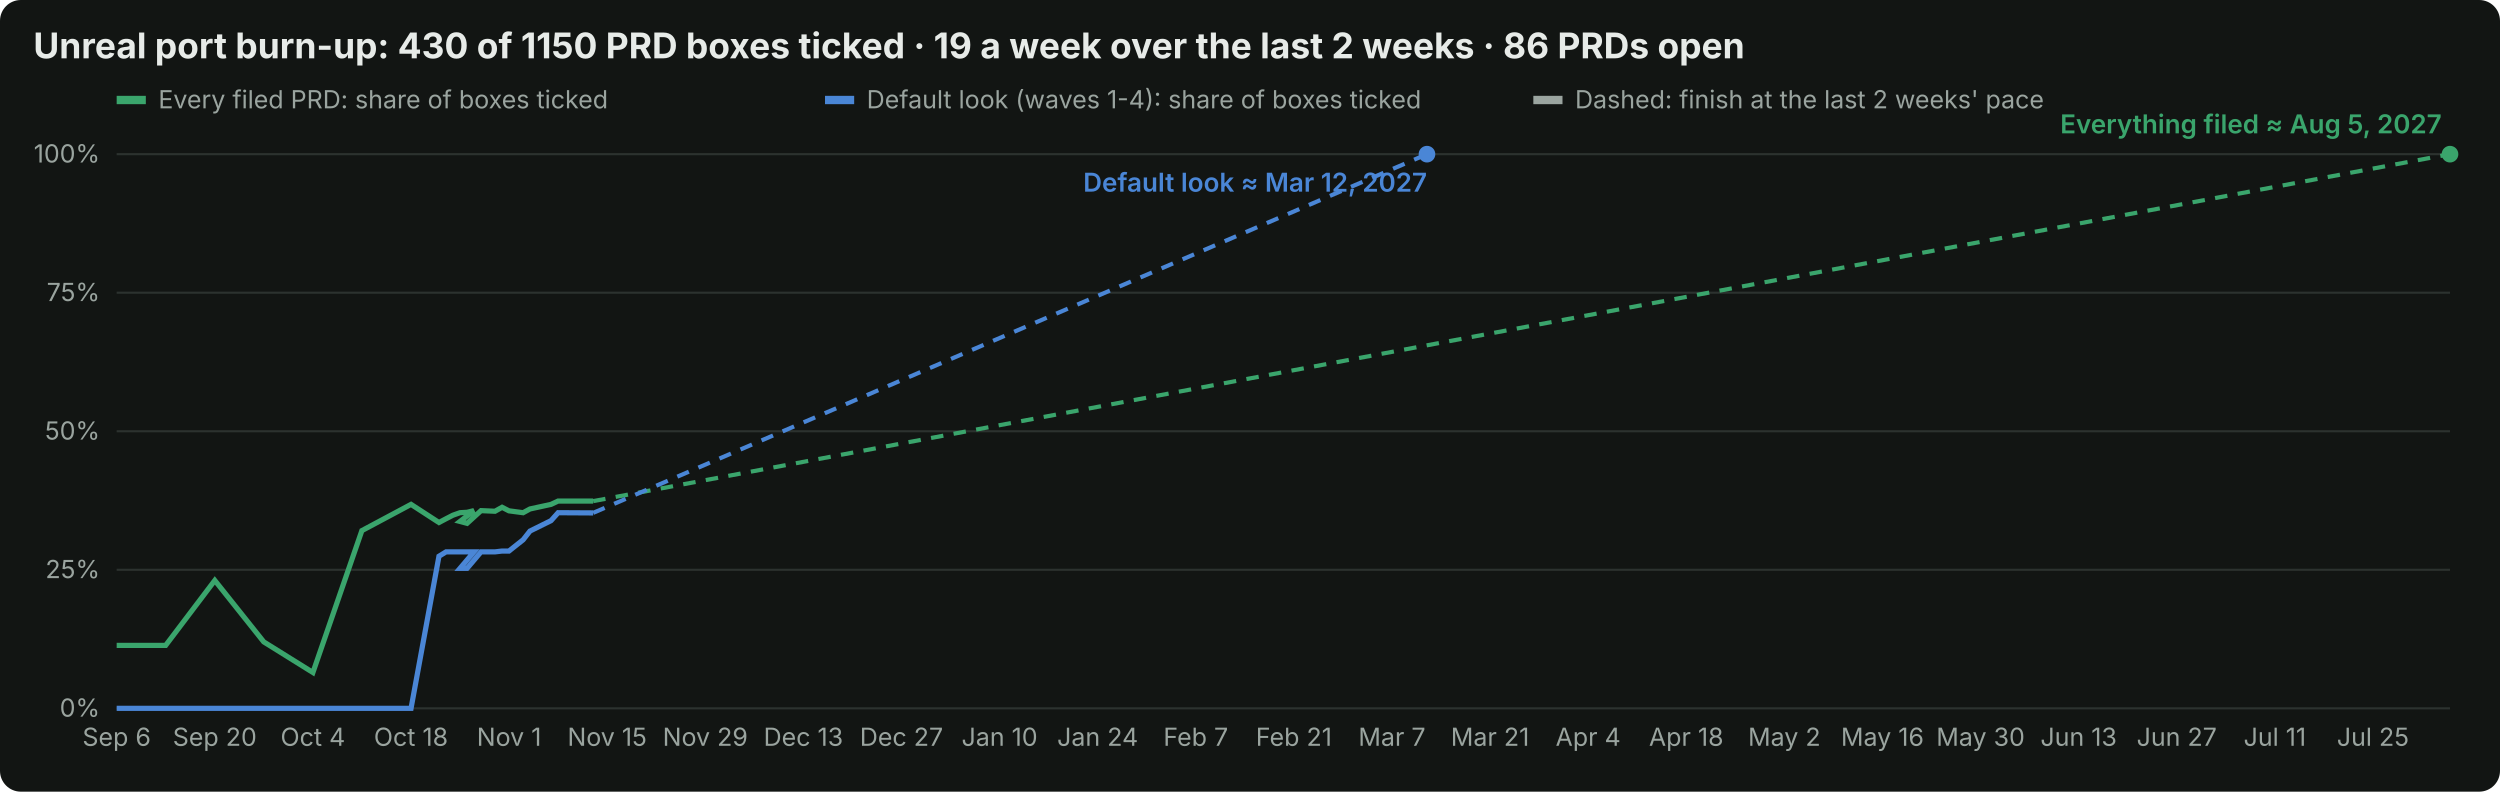
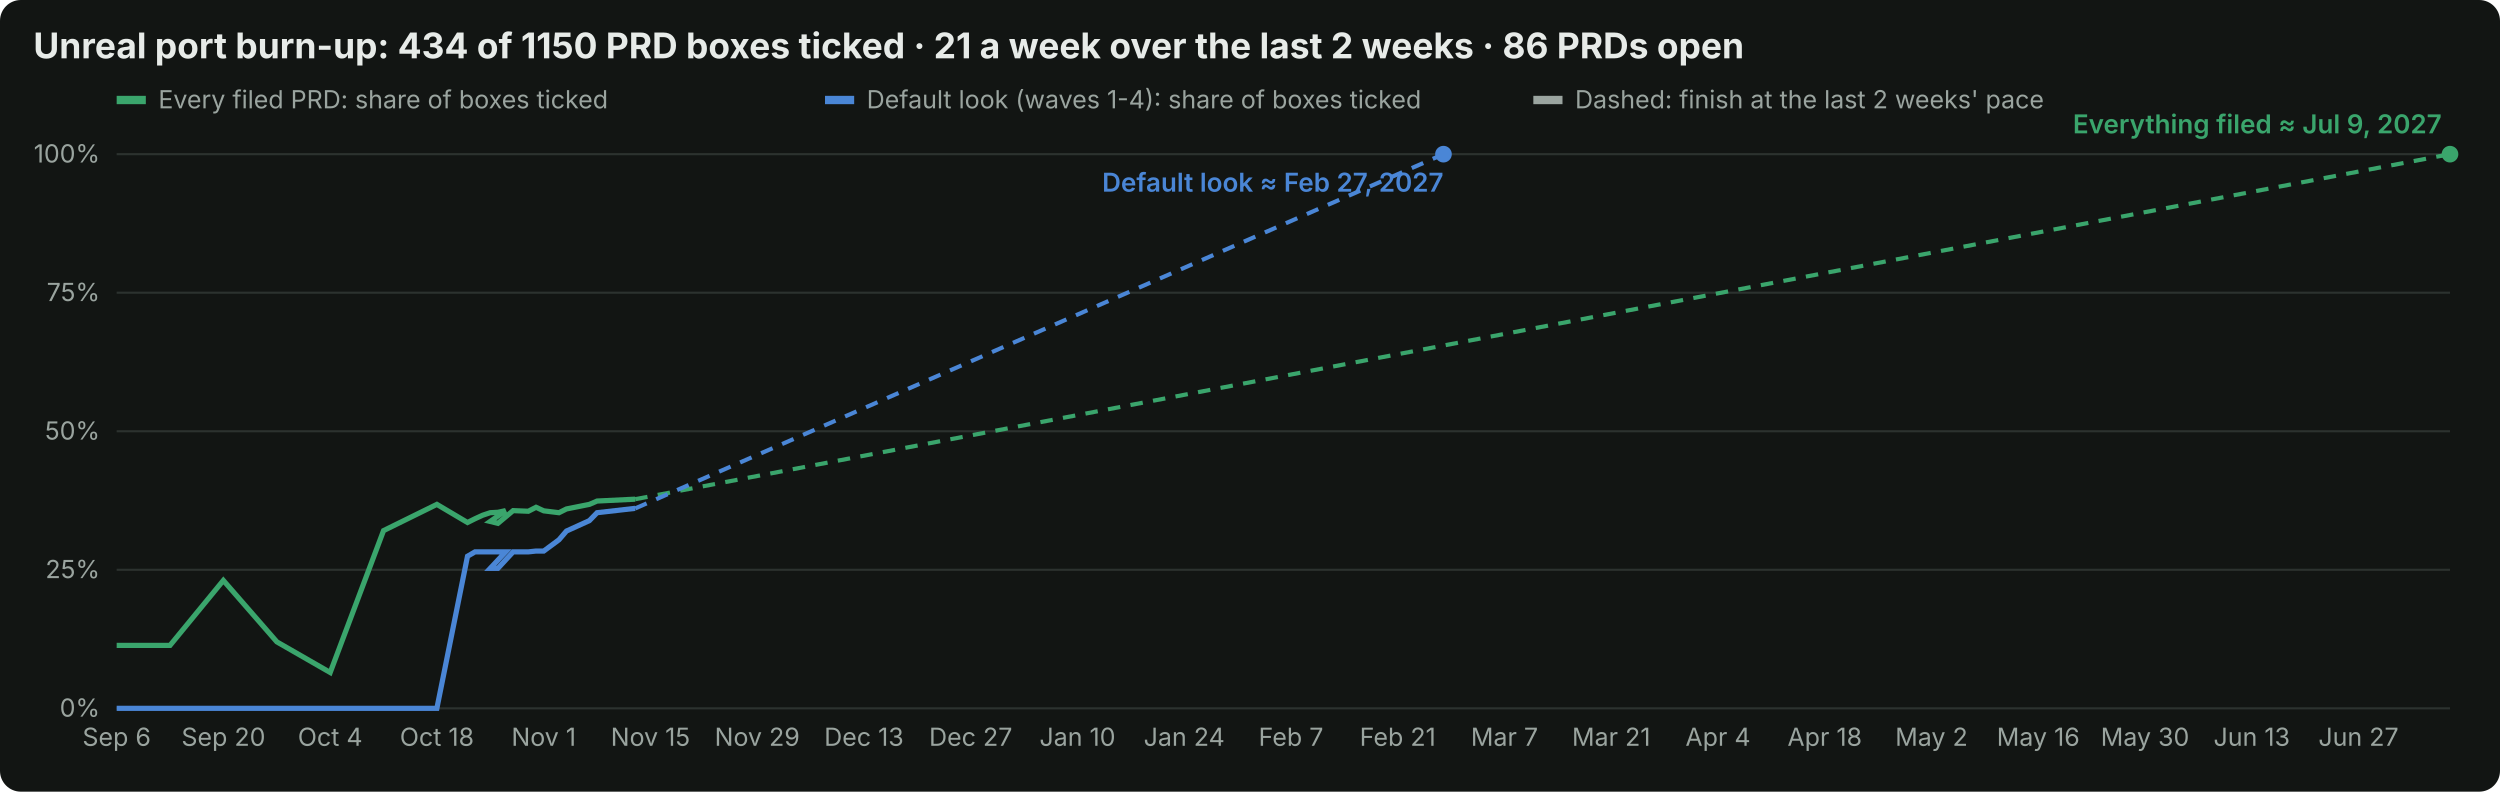
<svg xmlns="http://www.w3.org/2000/svg" viewBox="0 0 1200 380" width="1200" height="380" font-family="system-ui, -apple-system, Segoe UI, sans-serif">
  <style>.h{fill:#e7ebe8;font-size:17px;font-weight:700}.t{fill:#9aa49f;font-size:12px}.e{font-size:12.5px;font-weight:600}</style>
  <rect width="1200" height="380" rx="10" fill="#121513" />
-   <text x="16" y="28" class="h">Unreal port burn-up: 430 of 1150 PRD boxes ticked · 19 a week over the last 2 weeks · 86 PRDs open</text>
+   <text x="16" y="28" class="h">Unreal port burn-up: 434 of 1150 PRD boxes ticked · 21 a week over the last 2 weeks · 86 PRDs open</text>
  <rect x="56" y="46" width="14" height="4" fill="#3aa56c" />
  <text x="76" y="52" class="t">Every filed PRD: share of boxes ticked</text>
  <rect x="396" y="46" width="14" height="4" fill="#4a86d6" />
  <text x="416" y="52" class="t">Default look (waves 1-4): share of boxes ticked</text>
  <rect x="736" y="46" width="14" height="4" fill="#9aa49f" />
  <text x="756" y="52" class="t">Dashed: finish at the last 2 weeks' pace</text>
  <line x1="56" x2="1176" y1="340" y2="340" stroke="#2c322f" />
  <text x="48" y="344" class="t" text-anchor="end">0%</text>
  <line x1="56" x2="1176" y1="273.5" y2="273.5" stroke="#2c322f" />
  <text x="48" y="277.5" class="t" text-anchor="end">25%</text>
  <line x1="56" x2="1176" y1="207" y2="207" stroke="#2c322f" />
  <text x="48" y="211" class="t" text-anchor="end">50%</text>
  <line x1="56" x2="1176" y1="140.5" y2="140.5" stroke="#2c322f" />
  <text x="48" y="144.5" class="t" text-anchor="end">75%</text>
  <line x1="56" x2="1176" y1="74" y2="74" stroke="#2c322f" />
  <text x="48" y="78" class="t" text-anchor="end">100%</text>
  <text x="56" y="358" class="t" text-anchor="middle">Sep 6</text>
-   <text x="103.087" y="358" class="t" text-anchor="middle">Sep 20</text>
-   <text x="150.174" y="358" class="t" text-anchor="middle">Oct 4</text>
-   <text x="197.261" y="358" class="t" text-anchor="middle">Oct 18</text>
-   <text x="244.348" y="358" class="t" text-anchor="middle">Nov 1</text>
-   <text x="291.435" y="358" class="t" text-anchor="middle">Nov 15</text>
-   <text x="338.523" y="358" class="t" text-anchor="middle">Nov 29</text>
-   <text x="385.61" y="358" class="t" text-anchor="middle">Dec 13</text>
-   <text x="432.697" y="358" class="t" text-anchor="middle">Dec 27</text>
-   <text x="479.784" y="358" class="t" text-anchor="middle">Jan 10</text>
-   <text x="526.871" y="358" class="t" text-anchor="middle">Jan 24</text>
-   <text x="573.958" y="358" class="t" text-anchor="middle">Feb 7</text>
-   <text x="621.045" y="358" class="t" text-anchor="middle">Feb 21</text>
-   <text x="668.132" y="358" class="t" text-anchor="middle">Mar 7</text>
-   <text x="715.219" y="358" class="t" text-anchor="middle">Mar 21</text>
-   <text x="762.306" y="358" class="t" text-anchor="middle">Apr 4</text>
-   <text x="809.393" y="358" class="t" text-anchor="middle">Apr 18</text>
-   <text x="856.48" y="358" class="t" text-anchor="middle">May 2</text>
-   <text x="903.568" y="358" class="t" text-anchor="middle">May 16</text>
-   <text x="950.655" y="358" class="t" text-anchor="middle">May 30</text>
-   <text x="997.742" y="358" class="t" text-anchor="middle">Jun 13</text>
-   <text x="1044.829" y="358" class="t" text-anchor="middle">Jun 27</text>
-   <text x="1091.916" y="358" class="t" text-anchor="middle">Jul 11</text>
-   <text x="1139.003" y="358" class="t" text-anchor="middle">Jul 25</text>
-   <path d="M56.0,309.8L79.5,309.8L103.1,278.6L126.6,308.1L150.2,322.8L173.7,254.7L197.3,242.1L210.7,250.8L214.1,249.0L217.4,247.3L220.8,246.1L224.2,245.9L227.5,245.1L220.8,250.3L224.2,251.2L230.9,245.1L237.6,245.4L241.0,243.5L244.3,245.2L251.1,246.1L254.4,244.3L264.5,242.1L267.9,240.5L284.7,240.5" stroke="#3aa56c" stroke-width="2.5" fill="none" />
-   <path d="M56.0,340.0L79.5,340.0L103.1,340.0L126.6,340.0L150.2,340.0L173.7,340.0L197.3,340.0L210.7,267.0L214.1,264.9L217.4,264.9L220.8,264.9L224.2,264.9L227.5,264.9L220.8,272.8L224.2,272.8L230.9,264.9L237.6,264.9L241.0,264.5L244.3,264.5L251.1,259.1L254.4,254.9L264.5,249.9L267.9,246.1L284.7,246.2" stroke="#4a86d6" stroke-width="2.5" fill="none" />
-   <path d="M284.709,240.539L1176,74" stroke="#3aa56c" stroke-width="2" stroke-dasharray="6 5" fill="none" />
+   <text x="107.242" y="358" class="t" text-anchor="middle">Sep 20</text>
+   <text x="158.484" y="358" class="t" text-anchor="middle">Oct 4</text>
+   <text x="209.725" y="358" class="t" text-anchor="middle">Oct 18</text>
+   <text x="260.967" y="358" class="t" text-anchor="middle">Nov 1</text>
+   <text x="312.209" y="358" class="t" text-anchor="middle">Nov 15</text>
+   <text x="363.451" y="358" class="t" text-anchor="middle">Nov 29</text>
+   <text x="414.693" y="358" class="t" text-anchor="middle">Dec 13</text>
+   <text x="465.935" y="358" class="t" text-anchor="middle">Dec 27</text>
+   <text x="517.176" y="358" class="t" text-anchor="middle">Jan 10</text>
+   <text x="568.418" y="358" class="t" text-anchor="middle">Jan 24</text>
+   <text x="619.66" y="358" class="t" text-anchor="middle">Feb 7</text>
+   <text x="670.902" y="358" class="t" text-anchor="middle">Feb 21</text>
+   <text x="722.144" y="358" class="t" text-anchor="middle">Mar 7</text>
+   <text x="773.386" y="358" class="t" text-anchor="middle">Mar 21</text>
+   <text x="824.627" y="358" class="t" text-anchor="middle">Apr 4</text>
+   <text x="875.869" y="358" class="t" text-anchor="middle">Apr 18</text>
+   <text x="927.111" y="358" class="t" text-anchor="middle">May 2</text>
+   <text x="978.353" y="358" class="t" text-anchor="middle">May 16</text>
+   <text x="1029.595" y="358" class="t" text-anchor="middle">May 30</text>
+   <text x="1080.837" y="358" class="t" text-anchor="middle">Jun 13</text>
+   <text x="1132.078" y="358" class="t" text-anchor="middle">Jun 27</text>
+   <path d="M56.0,309.8L81.6,309.8L107.2,278.6L132.9,308.1L158.5,322.8L184.1,254.7L209.7,242.1L224.4,250.8L228.0,249.0L231.7,247.3L235.3,246.1L239.0,245.9L242.7,245.1L235.3,250.3L239.0,251.2L246.3,245.1L253.6,245.4L257.3,243.5L261.0,245.2L268.3,246.1L271.9,244.3L282.9,242.1L286.6,240.5L304.9,239.6" stroke="#3aa56c" stroke-width="2.5" fill="none" />
+   <path d="M56.0,340.0L81.6,340.0L107.2,340.0L132.9,340.0L158.5,340.0L184.1,340.0L209.7,340.0L224.4,267.0L228.0,264.9L231.7,264.9L235.3,264.9L239.0,264.9L242.7,264.9L235.3,272.8L239.0,272.8L246.3,264.9L253.6,264.9L257.3,264.5L261.0,264.5L268.3,259.1L271.9,254.9L282.9,249.9L286.6,246.1L304.9,244.0" stroke="#4a86d6" stroke-width="2.5" fill="none" />
+   <path d="M304.889,239.614L1176,74" stroke="#3aa56c" stroke-width="2" stroke-dasharray="6 5" fill="none" />
  <circle cx="1176" cy="74" r="4" fill="#3aa56c" />
-   <text x="1172" y="64" class="e" fill="#3aa56c" text-anchor="end">Everything filed ≈ Aug 5, 2027</text>
-   <path d="M284.709,246.18L684.949,74" stroke="#4a86d6" stroke-width="2" stroke-dasharray="6 5" fill="none" />
-   <circle cx="684.949" cy="74" r="4" fill="#4a86d6" />
-   <text x="684.949" y="92" class="e" fill="#4a86d6" text-anchor="end">Default look ≈ Mar 12, 2027</text>
+   <text x="1172" y="64" class="e" fill="#3aa56c" text-anchor="end">Everything filed ≈ Jul 9, 2027</text>
+   <path d="M304.889,244.048L692.863,74" stroke="#4a86d6" stroke-width="2" stroke-dasharray="6 5" fill="none" />
+   <circle cx="692.863" cy="74" r="4" fill="#4a86d6" />
+   <text x="692.863" y="92" class="e" fill="#4a86d6" text-anchor="end">Default look ≈ Feb 27, 2027</text>
</svg>
